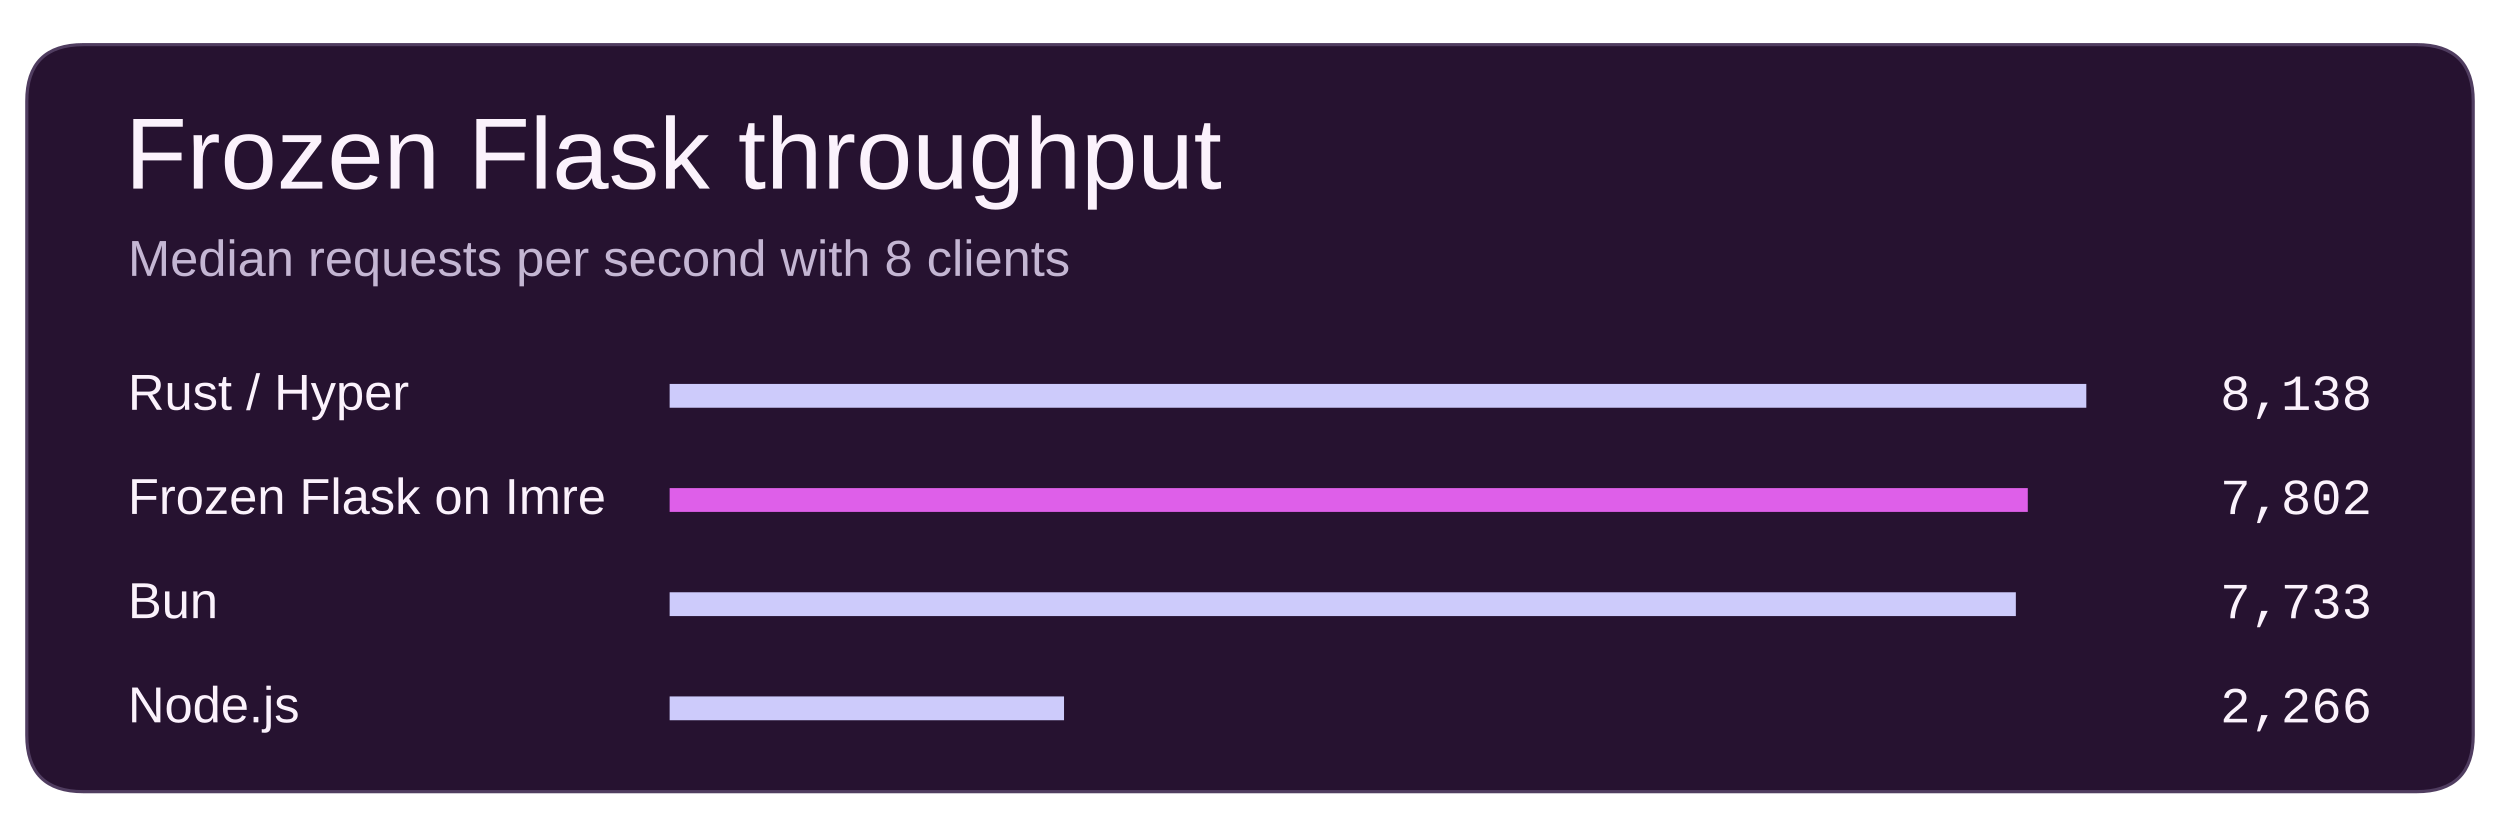
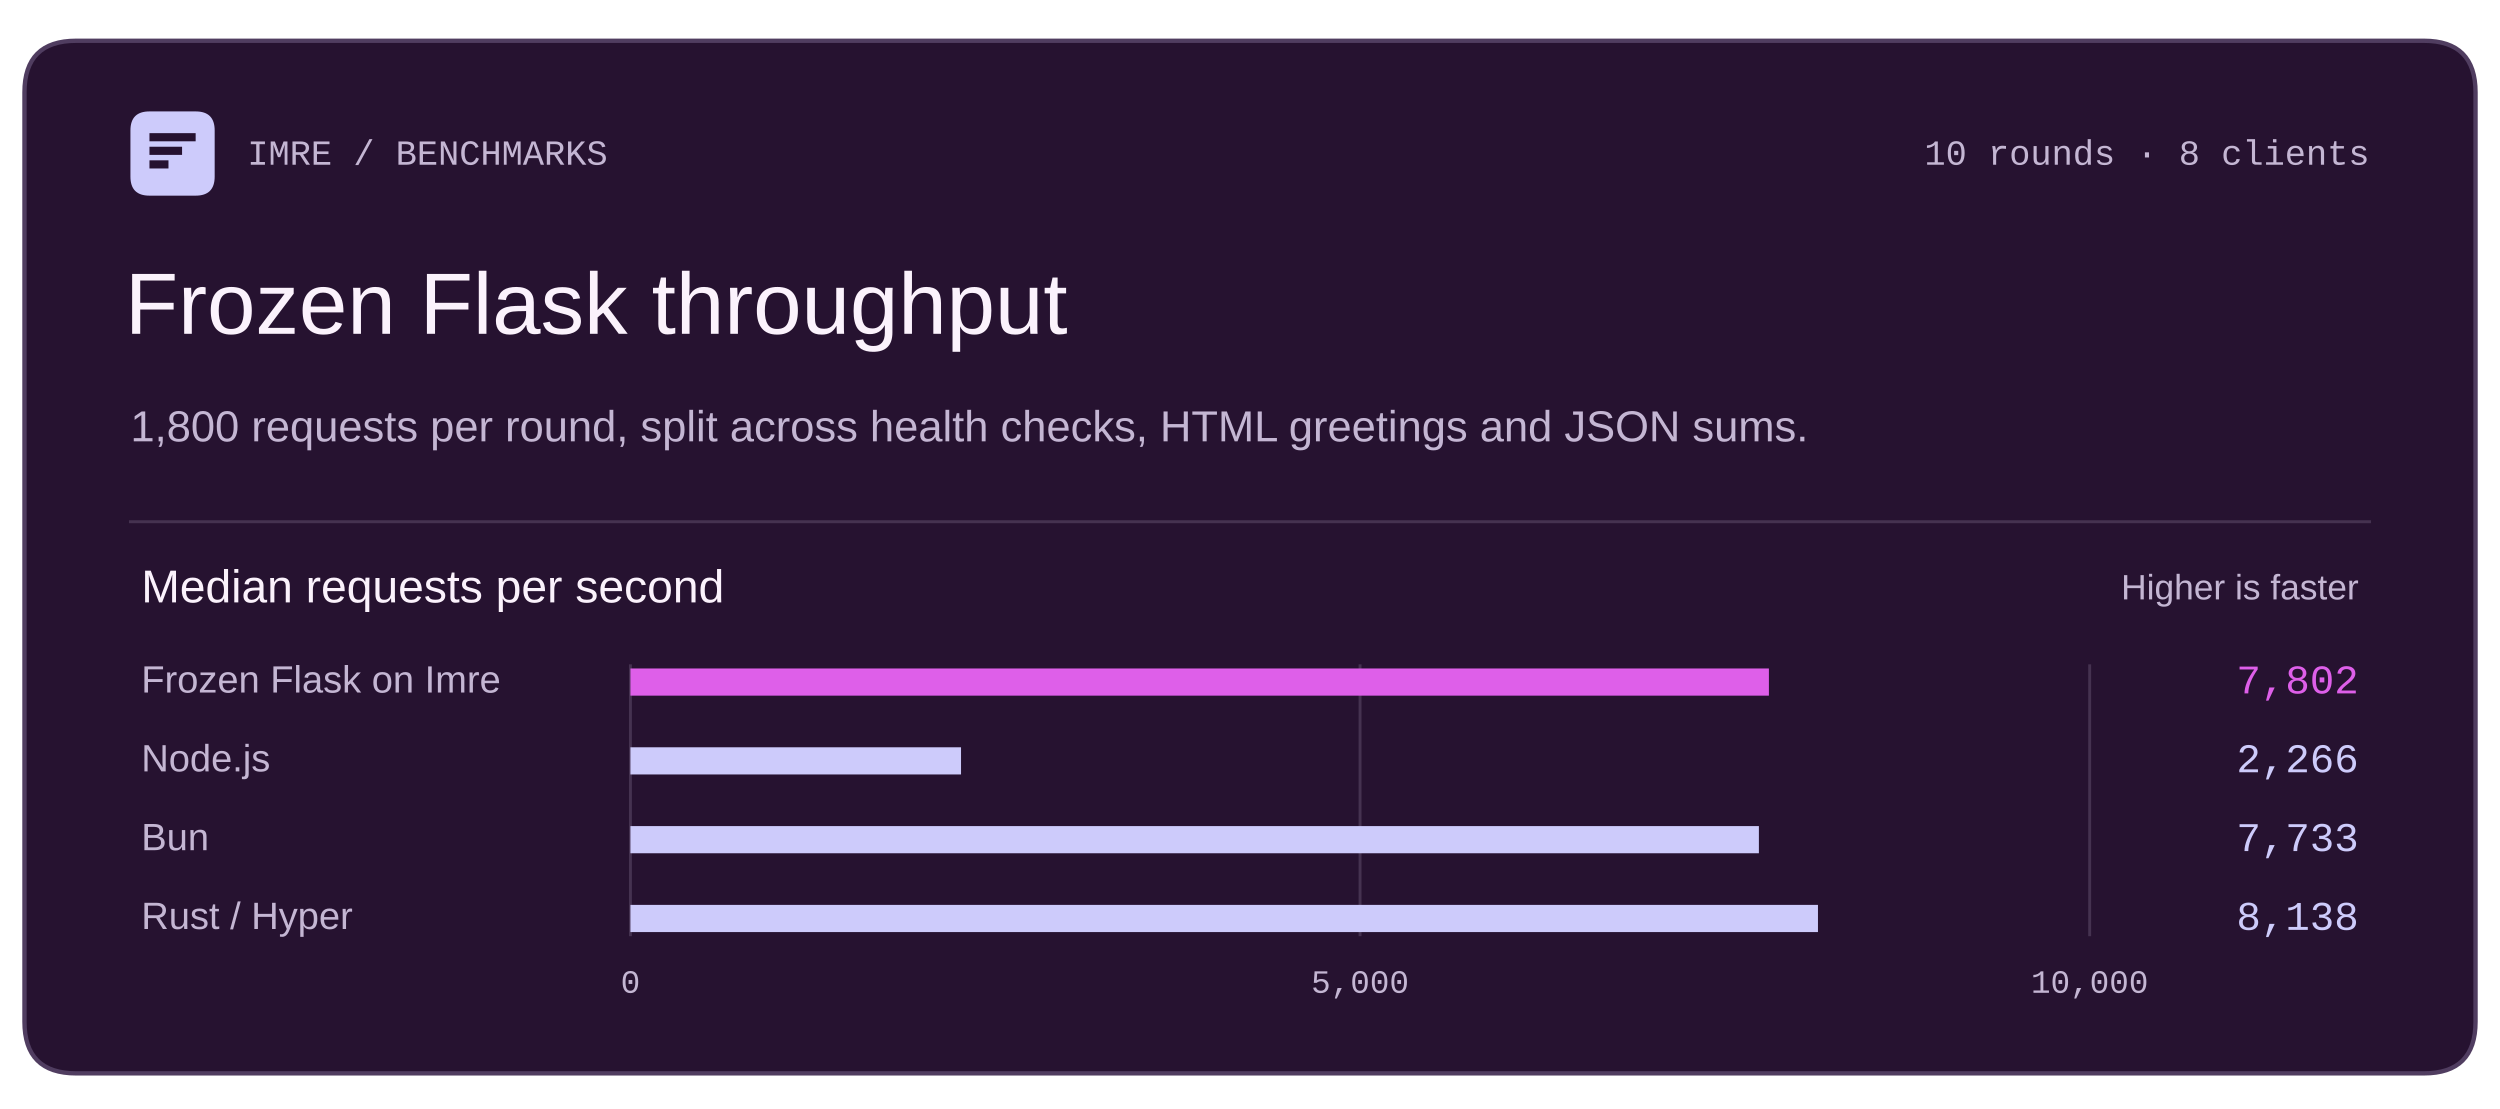
- <svg xmlns="http://www.w3.org/2000/svg" width="630pt" height="209.25pt" viewBox="0 0 630 209.25" version="1.1">
+ <svg xmlns="http://www.w3.org/2000/svg" width="690pt" height="306pt" viewBox="0 0 690 306" version="1.1">
  <defs>
    <style type="text/css">*{stroke-linejoin: round; stroke-linecap: butt}</style>
  </defs>
  <g id="figure_1">
    <g id="patch_1">
-       <path d="M 0 209.25 L 630 209.25 L 630 0 L 0 0 L 0 209.25 z " style="fill: none" />
+       <path d="M 0 306 L 690 306 L 690 0 L 0 0 L 0 306 z " style="fill: none" />
    </g>
    <g id="axes_1">
      <g id="patch_2">
-         <path d="M 21 11.25 L 609 11.25 Q 623.25 11.25 623.25 25.5 L 623.25 185.25 Q 623.25 199.5 609 199.5 L 21 199.5 Q 6.75 199.5 6.75 185.25 L 6.75 25.5 Q 6.75 11.25 21 11.25 z " clip-path="url(#p8f5ce70e3f)" style="fill: #261230; stroke: #503d60; stroke-width: 0.8; stroke-linejoin: miter" />
+         <path d="M 21 11.25 L 669 11.25 Q 683.25 11.25 683.25 25.5 L 683.25 282 Q 683.25 296.25 669 296.25 L 21 296.25 Q 6.75 296.25 6.75 282 L 6.75 25.5 Q 6.75 11.25 21 11.25 z " clip-path="url(#p030077a85c)" style="fill: #261230; stroke: #503d60; stroke-width: 1.2; stroke-linejoin: miter" />
+       </g>
+       <g id="line2d_1">
+         <path d="M 36 144 L 654 144 " clip-path="url(#p030077a85c)" style="fill: none; stroke: #453250; stroke-width: 0.8; stroke-linecap: square" />
+       </g>
+       <g id="line2d_2">
+         <path d="M 174 183.75 L 174 258 " clip-path="url(#p030077a85c)" style="fill: none; stroke: #453250; stroke-width: 0.8; stroke-linecap: square" />
+       </g>
+       <g id="line2d_3">
+         <path d="M 375.375 183.75 L 375.375 258 " clip-path="url(#p030077a85c)" style="fill: none; stroke: #453250; stroke-width: 0.8; stroke-linecap: square" />
+       </g>
+       <g id="line2d_4">
+         <path d="M 576.75 183.75 L 576.75 258 " clip-path="url(#p030077a85c)" style="fill: none; stroke: #453250; stroke-width: 0.8; stroke-linecap: square" />
      </g>
      <g id="patch_3">
-         <path d="M 168.75 96.75 L 525.75 96.75 L 525.75 102.75 L 168.75 102.75 z " clip-path="url(#p8f5ce70e3f)" style="fill: #cdcbfb" />
+         <path d="M 41.25 30.75 L 54 30.75 Q 59.25 30.75 59.25 36 L 59.25 48.75 Q 59.25 54 54 54 L 41.25 54 Q 36 54 36 48.75 L 36 36 Q 36 30.75 41.25 30.75 z " clip-path="url(#p030077a85c)" style="fill: #cdcbfb" />
      </g>
      <g id="patch_4">
-         <path d="M 168.75 123 L 511.002 123 L 511.002 129 L 168.75 129 z " clip-path="url(#p8f5ce70e3f)" style="fill: #de5fe9" />
+         <path d="M 41.25 36.75 L 54 36.75 L 54 39 L 41.25 39 z " clip-path="url(#p030077a85c)" style="fill: #261230" />
      </g>
      <g id="patch_5">
-         <path d="M 168.75 149.25 L 507.993 149.25 L 507.993 155.25 L 168.75 155.25 z " clip-path="url(#p8f5ce70e3f)" style="fill: #cdcbfb" />
+         <path d="M 41.25 40.5 L 50.25 40.5 L 50.25 42.75 L 41.25 42.75 z " clip-path="url(#p030077a85c)" style="fill: #261230" />
      </g>
      <g id="patch_6">
-         <path d="M 168.75 175.5 L 268.134 175.5 L 268.134 181.5 L 168.75 181.5 z " clip-path="url(#p8f5ce70e3f)" style="fill: #cdcbfb" />
+         <path d="M 41.25 44.25 L 46.5 44.25 L 46.5 46.5 L 41.25 46.5 z " clip-path="url(#p030077a85c)" style="fill: #261230" />
+       </g>
+       <g id="patch_7">
+         <path d="M 174 184.5 L 488.217 184.5 L 488.217 192 L 174 192 z " clip-path="url(#p030077a85c)" style="fill: #de5fe9" />
+       </g>
+       <g id="patch_8">
+         <path d="M 174 206.25 L 265.243 206.25 L 265.243 213.75 L 174 213.75 z " clip-path="url(#p030077a85c)" style="fill: #cdcbfb" />
+       </g>
+       <g id="patch_9">
+         <path d="M 174 228 L 485.454 228 L 485.454 235.5 L 174 235.5 z " clip-path="url(#p030077a85c)" style="fill: #cdcbfb" />
+       </g>
+       <g id="patch_10">
+         <path d="M 174 249.75 L 501.757 249.75 L 501.757 257.25 L 174 257.25 z " clip-path="url(#p030077a85c)" style="fill: #cdcbfb" />
      </g>
      <g id="text_1">
-         <text style="font-size: 25.5px; font-family: Arial, Helvetica, sans-serif; text-anchor: start; fill: #fbf2fc" x="31.5" y="47.536" transform="rotate(-0 31.5 47.53641)">Frozen Flask throughput</text>
+         <text style="font-size: 9.75px; font-family: ui-monospace, 'SFMono-Regular', Consolas, 'Liberation Mono', monospace; text-anchor: start; fill: #c4b6d3" x="68.25" y="45.466" transform="rotate(-0 68.25 45.46629)">IMRE / BENCHMARKS</text>
      </g>
      <g id="text_2">
-         <text style="font-size: 12.75px; font-family: Arial, Helvetica, sans-serif; text-anchor: start; fill: #c4b6d3" x="32.25" y="69.518" transform="rotate(-0 32.25 69.5182)">Median requests per second with 8 clients</text>
+         <text style="font-size: 9.75px; font-family: ui-monospace, 'SFMono-Regular', Consolas, 'Liberation Mono', monospace; text-anchor: end; fill: #c4b6d3" x="654" y="45.466" transform="rotate(-0 654 45.46629)">10 rounds · 8 clients</text>
      </g>
      <g id="text_3">
-         <text style="font-size: 12.75px; font-family: Arial, Helvetica, sans-serif; text-anchor: start; fill: #fbf2fc" x="32.25" y="103.268" transform="rotate(-0 32.25 103.2682)">Rust / Hyper</text>
+         <text style="font-size: 24px; font-family: Arial, Helvetica, sans-serif; text-anchor: start; fill: #fbf2fc" x="34.5" y="92.123" transform="rotate(-0 34.5 92.1225)">Frozen Flask throughput</text>
      </g>
      <g id="text_4">
-         <text style="font-size: 12.75px; font-family: ui-monospace, 'SFMono-Regular', Consolas, 'Liberation Mono', monospace; text-anchor: end; fill: #fbf2fc" x="597.75" y="103.302" transform="rotate(-0 597.75 103.3021)">8,138</text>
+         <text style="font-size: 12px; font-family: Arial, Helvetica, sans-serif; text-anchor: start; fill: #c4b6d3" x="36" y="121.811" transform="rotate(-0 36 121.8113)">1,800 requests per round, split across health checks, HTML greetings and JSON sums.</text>
      </g>
      <g id="text_5">
-         <text style="font-size: 12.75px; font-family: Arial, Helvetica, sans-serif; text-anchor: start; fill: #fbf2fc" x="32.25" y="129.518" transform="rotate(-0 32.25 129.5182)">Frozen Flask on Imre</text>
+         <text style="font-size: 12.75px; font-family: Arial, Helvetica, sans-serif; text-anchor: start; fill: #fbf2fc" x="39" y="166.268" transform="rotate(-0 39 166.2682)">Median requests per second</text>
      </g>
      <g id="text_6">
-         <text style="font-size: 12.75px; font-family: ui-monospace, 'SFMono-Regular', Consolas, 'Liberation Mono', monospace; text-anchor: end; fill: #fbf2fc" x="597.75" y="129.552" transform="rotate(-0 597.75 129.5521)">7,802</text>
+         <text style="font-size: 9.75px; font-family: Arial, Helvetica, sans-serif; text-anchor: end; fill: #c4b6d3" x="651" y="165.44" transform="rotate(-0 651 165.4404)">Higher is faster</text>
      </g>
      <g id="text_7">
-         <text style="font-size: 12.75px; font-family: Arial, Helvetica, sans-serif; text-anchor: start; fill: #fbf2fc" x="32.25" y="155.768" transform="rotate(-0 32.25 155.7682)">Bun</text>
+         <text style="font-size: 9px; font-family: ui-monospace, 'SFMono-Regular', Consolas, 'Liberation Mono', monospace; text-anchor: middle; fill: #c4b6d3" x="174" y="274.007" transform="rotate(-0 174 274.0073)">0</text>
      </g>
      <g id="text_8">
-         <text style="font-size: 12.75px; font-family: ui-monospace, 'SFMono-Regular', Consolas, 'Liberation Mono', monospace; text-anchor: end; fill: #fbf2fc" x="597.75" y="155.802" transform="rotate(-0 597.75 155.8021)">7,733</text>
+         <text style="font-size: 9px; font-family: ui-monospace, 'SFMono-Regular', Consolas, 'Liberation Mono', monospace; text-anchor: middle; fill: #c4b6d3" x="375.375" y="274.007" transform="rotate(-0 375.375 274.0073)">5,000</text>
      </g>
      <g id="text_9">
-         <text style="font-size: 12.75px; font-family: Arial, Helvetica, sans-serif; text-anchor: start; fill: #fbf2fc" x="32.25" y="182.018" transform="rotate(-0 32.25 182.0182)">Node.js</text>
+         <text style="font-size: 9px; font-family: ui-monospace, 'SFMono-Regular', Consolas, 'Liberation Mono', monospace; text-anchor: middle; fill: #c4b6d3" x="576.75" y="274.007" transform="rotate(-0 576.75 274.0073)">10,000</text>
      </g>
      <g id="text_10">
-         <text style="font-size: 12.75px; font-family: ui-monospace, 'SFMono-Regular', Consolas, 'Liberation Mono', monospace; text-anchor: end; fill: #fbf2fc" x="597.75" y="182.052" transform="rotate(-0 597.75 182.0521)">2,266</text>
+         <text style="font-size: 10.5px; font-family: Arial, Helvetica, sans-serif; text-anchor: start; fill: #c4b6d3" x="39" y="191.147" transform="rotate(-0 39 191.1473)">Frozen Flask on Imre</text>
+       </g>
+       <g id="text_11">
+         <text style="font-size: 11.25px; font-family: ui-monospace, 'SFMono-Regular', Consolas, 'Liberation Mono', monospace; text-anchor: end; fill: #de5fe9" x="651" y="191.384" transform="rotate(-0 651 191.3842)">7,802</text>
+       </g>
+       <g id="text_12">
+         <text style="font-size: 10.5px; font-family: Arial, Helvetica, sans-serif; text-anchor: start; fill: #c4b6d3" x="39" y="212.897" transform="rotate(-0 39 212.8973)">Node.js</text>
+       </g>
+       <g id="text_13">
+         <text style="font-size: 11.25px; font-family: ui-monospace, 'SFMono-Regular', Consolas, 'Liberation Mono', monospace; text-anchor: end; fill: #cdcbfb" x="651" y="213.134" transform="rotate(-0 651 213.1342)">2,266</text>
+       </g>
+       <g id="text_14">
+         <text style="font-size: 10.5px; font-family: Arial, Helvetica, sans-serif; text-anchor: start; fill: #c4b6d3" x="39" y="234.647" transform="rotate(-0 39 234.6473)">Bun</text>
+       </g>
+       <g id="text_15">
+         <text style="font-size: 11.25px; font-family: ui-monospace, 'SFMono-Regular', Consolas, 'Liberation Mono', monospace; text-anchor: end; fill: #cdcbfb" x="651" y="234.884" transform="rotate(-0 651 234.8842)">7,733</text>
+       </g>
+       <g id="text_16">
+         <text style="font-size: 10.5px; font-family: Arial, Helvetica, sans-serif; text-anchor: start; fill: #c4b6d3" x="39" y="256.397" transform="rotate(-0 39 256.3973)">Rust / Hyper</text>
+       </g>
+       <g id="text_17">
+         <text style="font-size: 11.25px; font-family: ui-monospace, 'SFMono-Regular', Consolas, 'Liberation Mono', monospace; text-anchor: end; fill: #cdcbfb" x="651" y="256.634" transform="rotate(-0 651 256.6342)">8,138</text>
      </g>
    </g>
  </g>
  <defs>
-     <clipPath id="p8f5ce70e3f">
-       <rect x="0" y="0" width="630" height="209.25" />
+     <clipPath id="p030077a85c">
+       <rect x="0" y="0" width="690" height="306" />
    </clipPath>
  </defs>
</svg>
